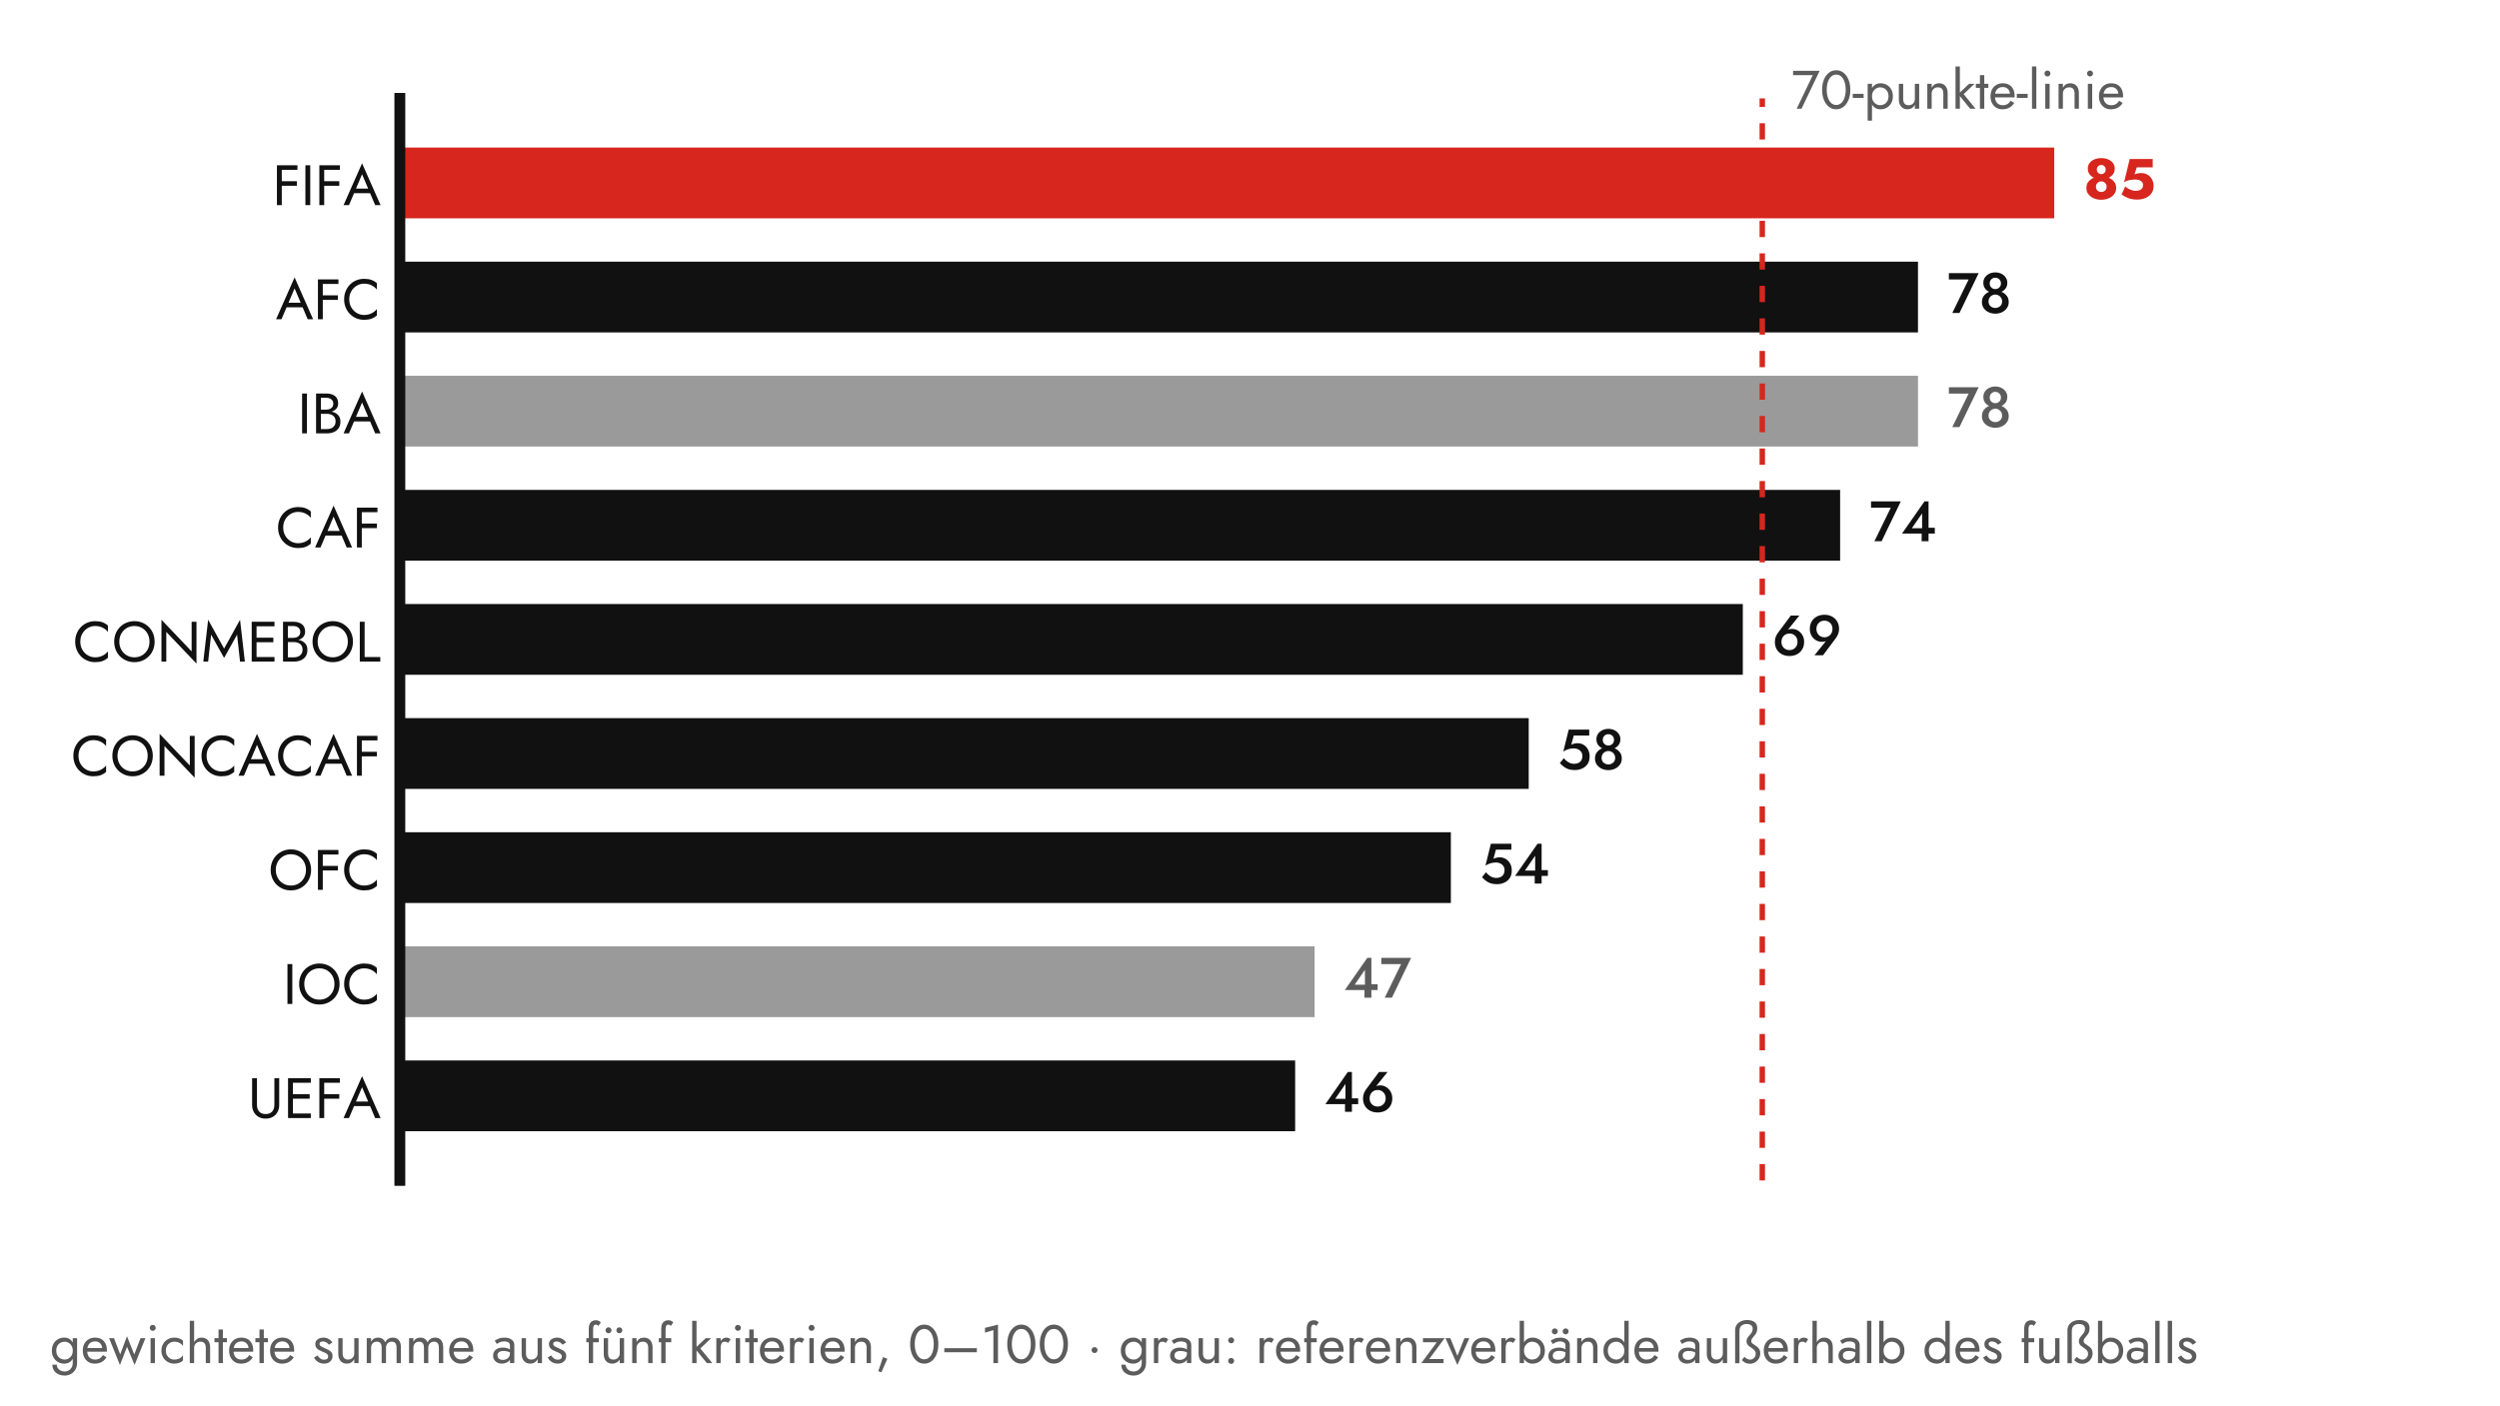
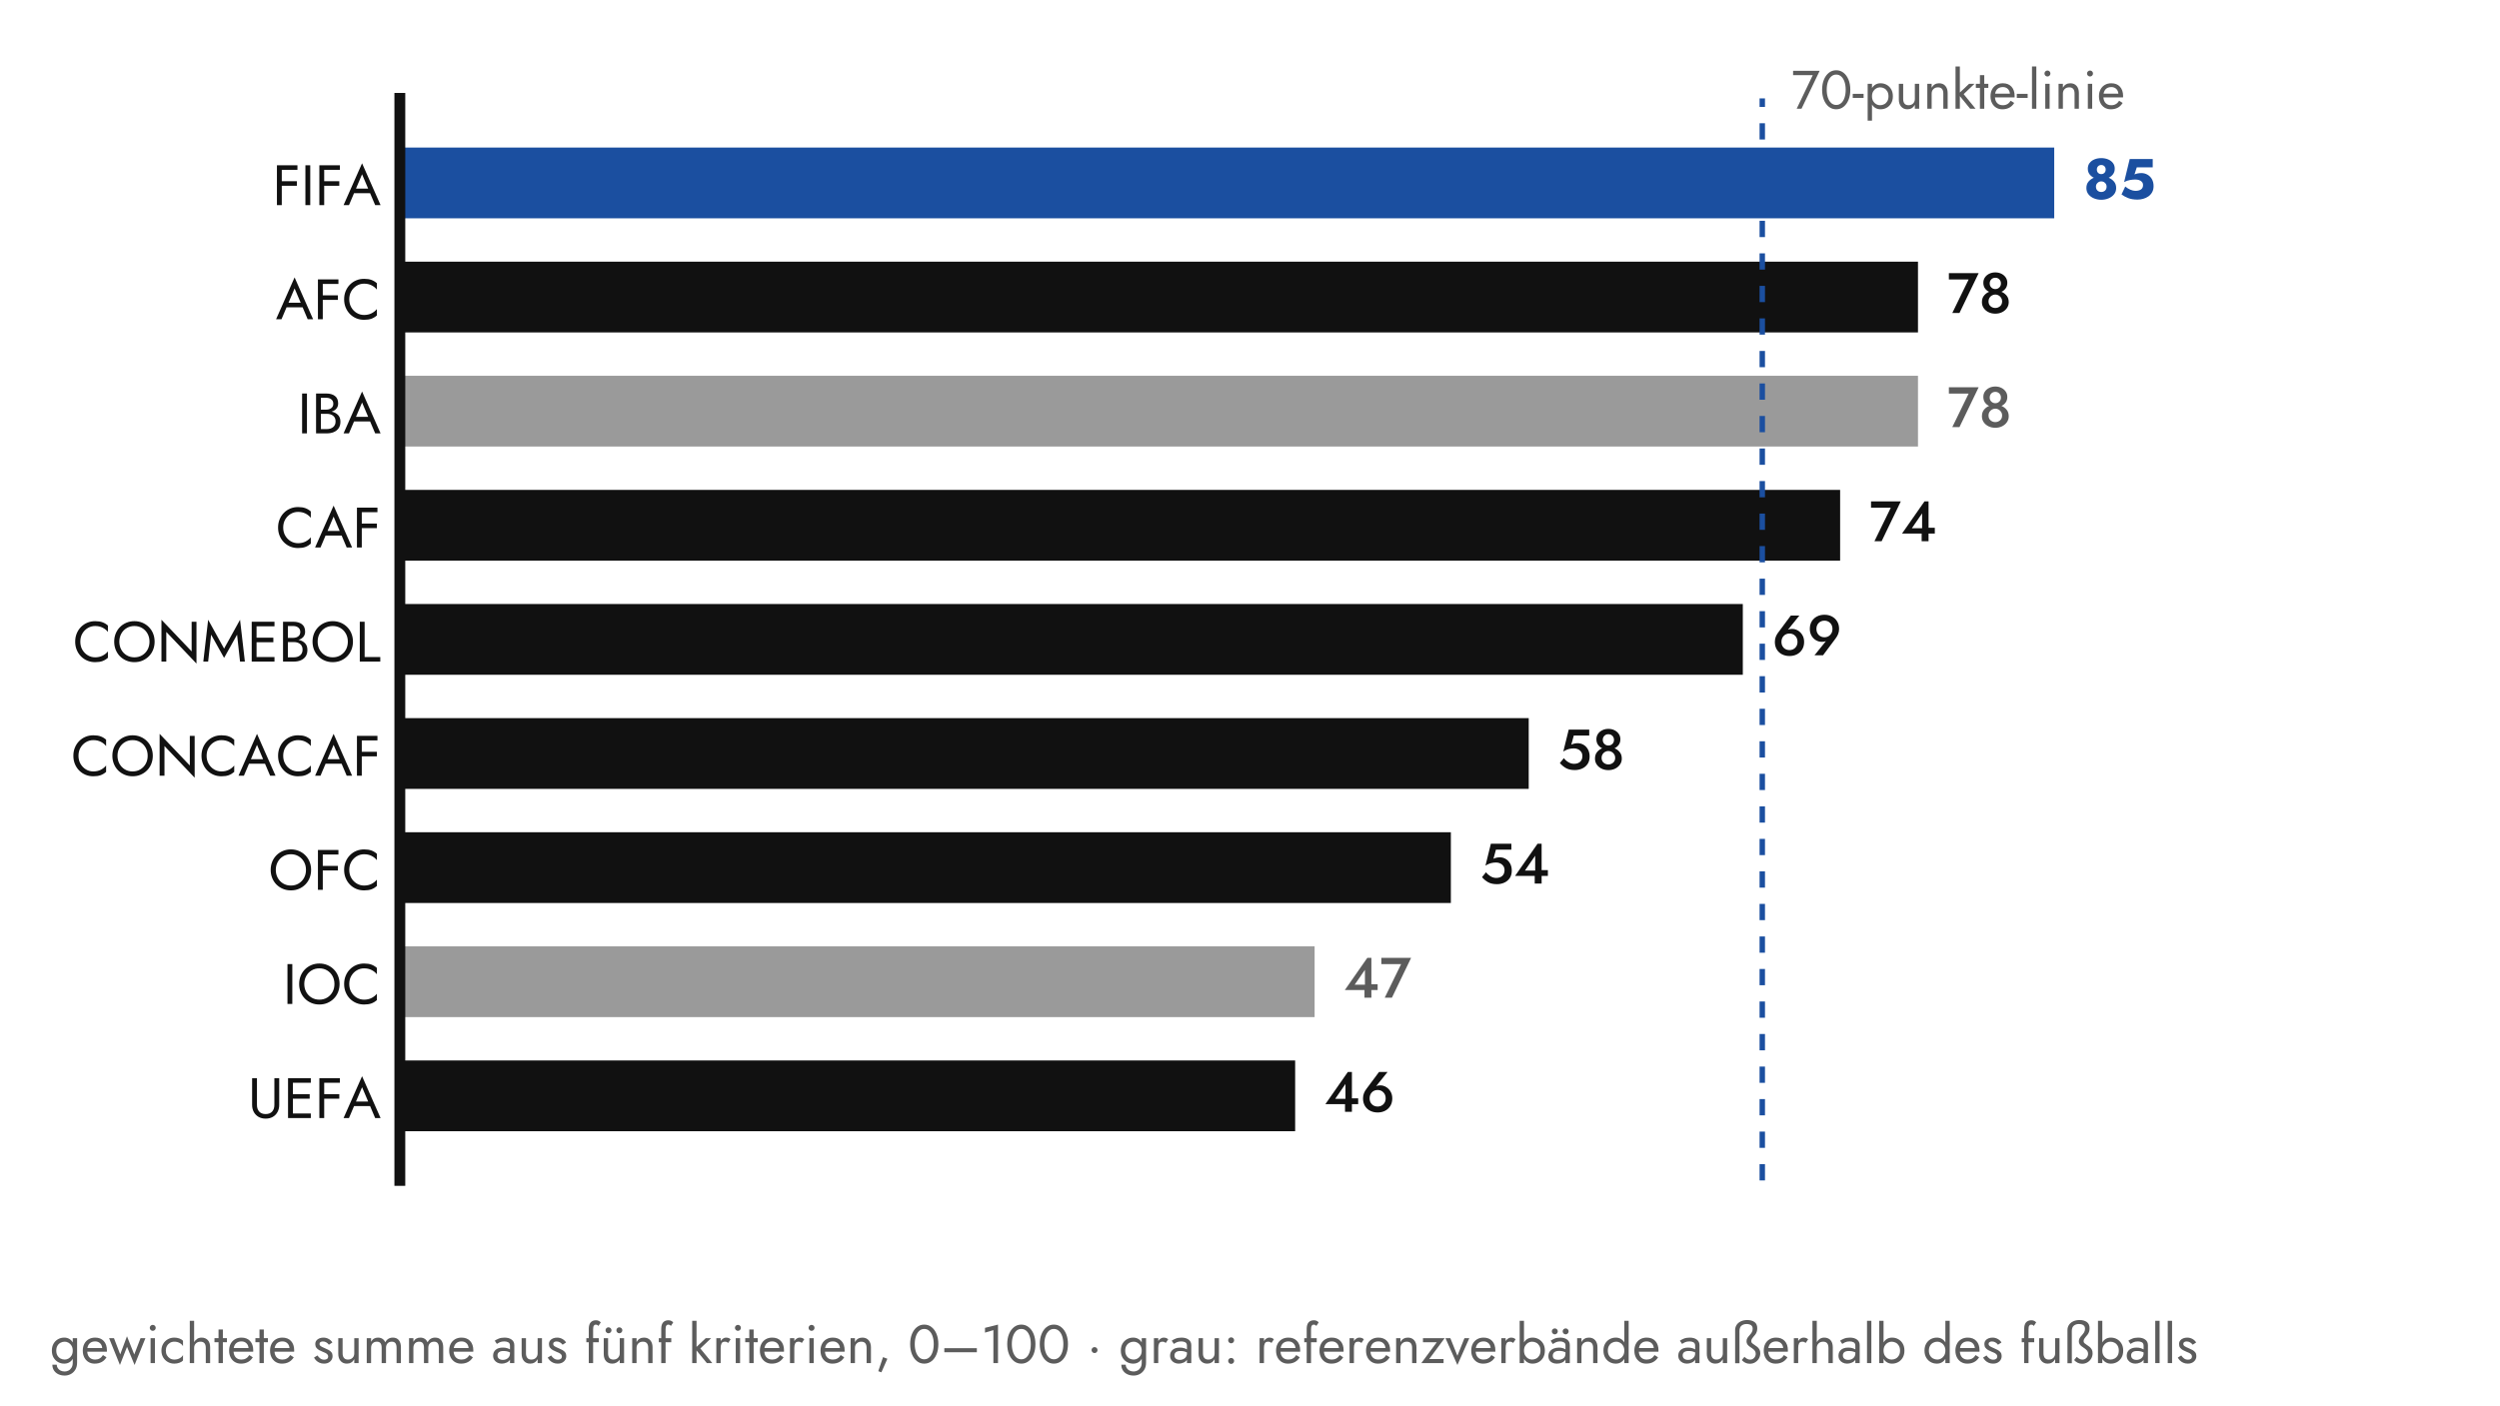
<svg xmlns="http://www.w3.org/2000/svg" xmlns:xlink="http://www.w3.org/1999/xlink" width="460.8pt" height="259.2pt" viewBox="0 0 460.8 259.2" version="1.1">
  <defs>
    <style type="text/css">*{stroke-linejoin: round; stroke-linecap: butt}</style>
  </defs>
  <g id="figure_1">
    <g id="patch_1">
      <path d="M 0 259.2  L 460.8 259.2  L 460.8 0  L 0 0  L 0 259.2  z " style="fill: none" />
    </g>
    <g id="axes_1">
      <g id="patch_2">
        <path d="M 73.728 217.728  L 446.976 217.728  L 446.976 18.144  L 73.728 18.144  L 73.728 217.728  z " style="fill: none" />
      </g>
      <g id="patch_3">
-         <path d="M 73.728 40.266  L 378.786 40.266  L 378.786 27.216  L 73.728 27.216  z " clip-path="url(#pbd687eb6f3)" style="fill: #d7261e" />
+         <path d="M 73.728 40.266  L 378.786 40.266  L 378.786 27.216  L 73.728 27.216  z " clip-path="url(#pbd687eb6f3)" style="fill: #1b4fa0" />
      </g>
      <g id="patch_4">
        <path d="M 73.728 61.315  L 353.664 61.315  L 353.664 48.265  L 73.728 48.265  z " clip-path="url(#pbd687eb6f3)" style="fill: #111111" />
      </g>
      <g id="patch_5">
        <path d="M 73.728 82.364  L 353.664 82.364  L 353.664 69.313  L 73.728 69.313  z " clip-path="url(#pbd687eb6f3)" style="fill: #9a9a9a" />
      </g>
      <g id="patch_6">
        <path d="M 73.728 103.412  L 339.308 103.412  L 339.308 90.362  L 73.728 90.362  z " clip-path="url(#pbd687eb6f3)" style="fill: #111111" />
      </g>
      <g id="patch_7">
        <path d="M 73.728 124.461  L 321.364 124.461  L 321.364 111.411  L 73.728 111.411  z " clip-path="url(#pbd687eb6f3)" style="fill: #111111" />
      </g>
      <g id="patch_8">
        <path d="M 73.728 145.51  L 281.886 145.51  L 281.886 132.46  L 73.728 132.46  z " clip-path="url(#pbd687eb6f3)" style="fill: #111111" />
      </g>
      <g id="patch_9">
        <path d="M 73.728 166.559  L 267.53 166.559  L 267.53 153.508  L 73.728 153.508  z " clip-path="url(#pbd687eb6f3)" style="fill: #111111" />
      </g>
      <g id="patch_10">
        <path d="M 73.728 187.607  L 242.407 187.607  L 242.407 174.557  L 73.728 174.557  z " clip-path="url(#pbd687eb6f3)" style="fill: #9a9a9a" />
      </g>
      <g id="patch_11">
        <path d="M 73.728 208.656  L 238.818 208.656  L 238.818 195.606  L 73.728 195.606  z " clip-path="url(#pbd687eb6f3)" style="fill: #111111" />
      </g>
      <g id="matplotlib.axis_1" />
      <g id="matplotlib.axis_2">
        <g id="ytick_1">
          <g id="text_1">
            <g style="fill: #111111" transform="translate(50.2255 37.8361) scale(0.105 -0.105)">
              <defs>
                <path id="Jost-Book-46" d="M 512 4480  L 2816 4480  L 2816 3968  L 1056 3968  L 1056 2688  L 2752 2688  L 2752 2176  L 1056 2176  L 1056 0  L 512 0  L 512 4480  z " transform="scale(0.015625)" />
                <path id="Jost-Book-49" d="M 512 4480  L 1056 4480  L 1056 0  L 512 0  L 512 4480  z " transform="scale(0.015625)" />
                <path id="Jost-Book-41" d="M 3584 0  L 3014 1344  L 1210 1344  L 640 0  L 32 0  L 2112 4704  L 4192 0  L 3584 0  z M 2112 3469  L 1427 1856  L 2797 1856  L 2112 3469  z " transform="scale(0.015625)" />
              </defs>
              <use xlink:href="#Jost-Book-46" />
              <use xlink:href="#Jost-Book-49" transform="translate(49.99999 0)" />
              <use xlink:href="#Jost-Book-46" transform="translate(74.49997 0)" />
              <use xlink:href="#Jost-Book-41" transform="translate(124.5 0)" />
            </g>
          </g>
        </g>
        <g id="ytick_2">
          <g id="text_2">
            <g style="fill: #111111" transform="translate(50.8555 58.88483) scale(0.105 -0.105)">
              <defs>
                <path id="Jost-Book-43" d="M 832 2240  Q 832 1722 1065 1325  Q 1299 928 1676 704  Q 2054 480 2496 480  Q 2970 480 3334 665  Q 3699 851 3936 1146  L 3936 429  Q 3654 179 3321 57  Q 2989 -64 2496 -64  Q 2029 -64 1622 105  Q 1216 275 909 585  Q 602 896 429 1318  Q 256 1741 256 2240  Q 256 2739 429 3161  Q 602 3584 909 3894  Q 1216 4205 1622 4374  Q 2029 4544 2496 4544  Q 2989 4544 3321 4422  Q 3654 4301 3936 4051  L 3936 3334  Q 3699 3635 3334 3817  Q 2970 4000 2496 4000  Q 2054 4000 1676 3776  Q 1299 3552 1065 3158  Q 832 2765 832 2240  z " transform="scale(0.015625)" />
              </defs>
              <use xlink:href="#Jost-Book-41" />
              <use xlink:href="#Jost-Book-46" transform="translate(65.99998 0)" />
              <use xlink:href="#Jost-Book-43" transform="translate(116 0)" />
            </g>
          </g>
        </g>
        <g id="ytick_3">
          <g id="text_3">
            <g style="fill: #111111" transform="translate(54.86683 79.93355) scale(0.105 -0.105)">
              <defs>
                <path id="Jost-Book-42" d="M 3251 1312  Q 3251 870 3049 579  Q 2848 288 2505 144  Q 2163 0 1728 0  L 512 0  L 512 4480  L 1664 4480  Q 2266 4480 2630 4205  Q 2995 3930 2995 3360  Q 2995 3014 2796 2780  Q 2598 2547 2253 2445  Q 2694 2355 2972 2076  Q 3251 1798 3251 1312  z M 1664 4000  L 1056 4000  L 1056 2669  L 1664 2669  Q 2003 2669 2227 2841  Q 2451 3014 2451 3328  Q 2451 3648 2227 3824  Q 2003 4000 1664 4000  z M 1056 480  L 1728 480  Q 2163 480 2435 707  Q 2707 934 2707 1344  Q 2707 1760 2435 1977  Q 2163 2195 1728 2195  L 1056 2195  L 1056 480  z " transform="scale(0.015625)" />
              </defs>
              <use xlink:href="#Jost-Book-49" />
              <use xlink:href="#Jost-Book-42" transform="translate(24.49998 0)" />
              <use xlink:href="#Jost-Book-41" transform="translate(80.29997 0)" />
            </g>
          </g>
        </g>
        <g id="ytick_4">
          <g id="text_4">
            <g style="fill: #111111" transform="translate(50.8555 100.9823) scale(0.105 -0.105)">
              <use xlink:href="#Jost-Book-43" />
              <use xlink:href="#Jost-Book-41" transform="translate(68.49998 0)" />
              <use xlink:href="#Jost-Book-46" transform="translate(134.5 0)" />
            </g>
          </g>
        </g>
        <g id="ytick_5">
          <g id="text_5">
            <g style="fill: #111111" transform="translate(13.44433 122.031) scale(0.105 -0.105)">
              <defs>
                <path id="Jost-Book-4f" d="M 256 2240  Q 256 2733 425 3152  Q 595 3571 902 3881  Q 1210 4192 1626 4368  Q 2042 4544 2528 4544  Q 3021 4544 3433 4368  Q 3846 4192 4153 3881  Q 4461 3571 4630 3152  Q 4800 2733 4800 2240  Q 4800 1754 4630 1331  Q 4461 909 4153 598  Q 3846 288 3433 112  Q 3021 -64 2528 -64  Q 2042 -64 1626 112  Q 1210 288 902 598  Q 595 909 425 1331  Q 256 1754 256 2240  z M 832 2240  Q 832 1734 1053 1337  Q 1274 941 1658 710  Q 2042 480 2528 480  Q 3021 480 3401 710  Q 3782 941 4003 1337  Q 4224 1734 4224 2240  Q 4224 2746 4003 3142  Q 3782 3539 3401 3769  Q 3021 4000 2528 4000  Q 2042 4000 1658 3769  Q 1274 3539 1053 3142  Q 832 2746 832 2240  z " transform="scale(0.015625)" />
                <path id="Jost-Book-4e" d="M 3904 4480  L 4448 4480  L 4448 -224  L 1056 3334  L 1056 0  L 512 0  L 512 4704  L 3904 1146  L 3904 4480  z " transform="scale(0.015625)" />
                <path id="Jost-Book-4d" d="M 1133 3027  L 800 0  L 256 0  L 800 4704  L 2592 1459  L 4384 4704  L 4928 0  L 4384 0  L 4051 3027  L 2592 416  L 1133 3027  z " transform="scale(0.015625)" />
                <path id="Jost-Book-45" d="M 512 4480  L 3072 4480  L 3072 3968  L 1056 3968  L 1056 2688  L 2944 2688  L 2944 2176  L 1056 2176  L 1056 512  L 3072 512  L 3072 0  L 512 0  L 512 4480  z " transform="scale(0.015625)" />
                <path id="Jost-Book-4c" d="M 512 4480  L 1056 4480  L 1056 512  L 2816 512  L 2816 0  L 512 0  L 512 4480  z " transform="scale(0.015625)" />
              </defs>
              <use xlink:href="#Jost-Book-43" />
              <use xlink:href="#Jost-Book-4f" transform="translate(68.49998 0)" />
              <use xlink:href="#Jost-Book-4e" transform="translate(147.5 0)" />
              <use xlink:href="#Jost-Book-4d" transform="translate(225 0)" />
              <use xlink:href="#Jost-Book-45" transform="translate(305.9999 0)" />
              <use xlink:href="#Jost-Book-42" transform="translate(360.9999 0)" />
              <use xlink:href="#Jost-Book-4f" transform="translate(416.7999 0)" />
              <use xlink:href="#Jost-Book-4c" transform="translate(495.7999 0)" />
            </g>
          </g>
        </g>
        <g id="ytick_6">
          <g id="text_6">
            <g style="fill: #111111" transform="translate(13.108 143.0797) scale(0.105 -0.105)">
              <use xlink:href="#Jost-Book-43" />
              <use xlink:href="#Jost-Book-4f" transform="translate(68.49998 0)" />
              <use xlink:href="#Jost-Book-4e" transform="translate(147.5 0)" />
              <use xlink:href="#Jost-Book-43" transform="translate(225 0)" />
              <use xlink:href="#Jost-Book-41" transform="translate(293.4999 0)" />
              <use xlink:href="#Jost-Book-43" transform="translate(359.4999 0)" />
              <use xlink:href="#Jost-Book-41" transform="translate(427.9999 0)" />
              <use xlink:href="#Jost-Book-46" transform="translate(493.9999 0)" />
            </g>
          </g>
        </g>
        <g id="ytick_7">
          <g id="text_7">
            <g style="fill: #111111" transform="translate(49.4905 164.1284) scale(0.105 -0.105)">
              <use xlink:href="#Jost-Book-4f" />
              <use xlink:href="#Jost-Book-46" transform="translate(78.99998 0)" />
              <use xlink:href="#Jost-Book-43" transform="translate(129 0)" />
            </g>
          </g>
        </g>
        <g id="ytick_8">
          <g id="text_8">
            <g style="fill: #111111" transform="translate(52.168 185.1772) scale(0.105 -0.105)">
              <use xlink:href="#Jost-Book-49" />
              <use xlink:href="#Jost-Book-4f" transform="translate(24.49998 0)" />
              <use xlink:href="#Jost-Book-43" transform="translate(103.5 0)" />
            </g>
          </g>
        </g>
        <g id="ytick_9">
          <g id="text_9">
            <g style="fill: #111111" transform="translate(45.70066 206.2259) scale(0.105 -0.105)">
              <defs>
                <path id="Jost-Book-55" d="M 480 4480  L 1024 4480  L 1024 1472  Q 1024 1011 1273 729  Q 1523 448 2003 448  Q 2483 448 2732 729  Q 2982 1011 2982 1472  L 2982 4480  L 3526 4480  L 3526 1472  Q 3526 1030 3337 681  Q 3149 333 2809 134  Q 2470 -64 2003 -64  Q 1542 -64 1200 134  Q 858 333 669 681  Q 480 1030 480 1472  L 480 4480  z " transform="scale(0.015625)" />
              </defs>
              <use xlink:href="#Jost-Book-55" />
              <use xlink:href="#Jost-Book-45" transform="translate(62.59999 0)" />
              <use xlink:href="#Jost-Book-46" transform="translate(117.6 0)" />
              <use xlink:href="#Jost-Book-41" transform="translate(167.6 0)" />
            </g>
          </g>
        </g>
      </g>
      <g id="line2d_1">
-         <path d="M 324.953 217.728  L 324.953 18.144  " clip-path="url(#pbd687eb6f3)" style="fill: none; stroke-dasharray: 3,3; stroke-dashoffset: 0; stroke: #d7261e" />
+         <path d="M 324.953 217.728  L 324.953 18.144  " clip-path="url(#pbd687eb6f3)" style="fill: none; stroke-dasharray: 3,3; stroke-dashoffset: 0; stroke: #1b4fa0" />
      </g>
      <g id="patch_12">
        <path d="M 73.728 217.728  L 73.728 18.144  " style="fill: none; stroke: #111111; stroke-width: 2; stroke-linejoin: miter; stroke-linecap: square" />
      </g>
      <g id="text_10">
-         <g style="fill: #d7261e" transform="translate(384.1698 36.6811) scale(0.105 -0.105)">
+         <g style="fill: #1b4fa0" transform="translate(384.1698 36.6811) scale(0.105 -0.105)">
          <defs>
            <path id="Jost-Bold-38" d="M 333 1216  Q 333 1664 579 1949  Q 826 2234 1171 2374  Q 877 2515 685 2771  Q 493 3027 493 3398  Q 493 3776 701 4041  Q 909 4307 1251 4444  Q 1594 4582 2003 4582  Q 2419 4582 2761 4444  Q 3104 4307 3312 4041  Q 3520 3776 3520 3398  Q 3520 3027 3328 2771  Q 3136 2515 2842 2374  Q 3187 2234 3433 1949  Q 3680 1664 3680 1216  Q 3680 806 3443 512  Q 3206 218 2825 58  Q 2445 -102 2003 -102  Q 1568 -102 1184 58  Q 800 218 566 512  Q 333 806 333 1216  z M 1510 3296  Q 1510 3066 1651 2925  Q 1792 2784 2003 2784  Q 2221 2784 2361 2925  Q 2502 3066 2502 3296  Q 2502 3520 2364 3664  Q 2227 3808 2003 3808  Q 1786 3808 1648 3664  Q 1510 3520 1510 3296  z M 1408 1382  Q 1408 1088 1584 931  Q 1760 774 2003 774  Q 2253 774 2429 931  Q 2605 1088 2605 1382  Q 2605 1626 2429 1795  Q 2253 1965 2003 1965  Q 1760 1965 1584 1795  Q 1408 1626 1408 1382  z " transform="scale(0.015625)" />
            <path id="Jost-Bold-35" d="M 3872 1434  Q 3872 1037 3712 749  Q 3552 461 3289 278  Q 3027 96 2707 6  Q 2387 -83 2067 -83  Q 1446 -83 1014 89  Q 582 262 269 499  L 691 1389  Q 960 1158 1267 1030  Q 1574 902 1824 902  Q 2234 902 2461 1062  Q 2688 1222 2688 1549  Q 2688 1766 2563 1907  Q 2438 2048 2240 2112  Q 2042 2176 1824 2176  Q 1562 2176 1232 2121  Q 902 2067 563 1894  L 1190 4480  L 3776 4480  L 3776 3546  L 1984 3546  L 1728 2746  Q 1907 2829 2102 2864  Q 2298 2899 2509 2899  Q 2861 2899 3174 2726  Q 3488 2554 3680 2224  Q 3872 1894 3872 1434  z " transform="scale(0.015625)" />
          </defs>
          <use xlink:href="#Jost-Bold-38" />
          <use xlink:href="#Jost-Bold-35" transform="translate(62.7 0)" />
        </g>
      </g>
      <g id="text_11">
        <g style="fill: #111111" transform="translate(359.0474 57.72983) scale(0.105 -0.105)">
          <defs>
            <path id="Jost-Medium-37" d="M 192 3770  L 192 4480  L 3539 4480  L 1382 0  L 576 0  L 2413 3770  L 192 3770  z " transform="scale(0.015625)" />
            <path id="Jost-Medium-38" d="M 346 1216  Q 346 1664 579 1952  Q 813 2240 1158 2381  Q 864 2515 685 2771  Q 506 3027 506 3398  Q 506 3738 685 4000  Q 864 4262 1171 4412  Q 1478 4563 1850 4563  Q 2227 4563 2531 4412  Q 2835 4262 3017 4000  Q 3200 3738 3200 3398  Q 3200 3027 3017 2771  Q 2835 2515 2541 2381  Q 2886 2240 3123 1952  Q 3360 1664 3360 1216  Q 3360 845 3155 550  Q 2950 256 2608 89  Q 2266 -77 1850 -77  Q 1434 -77 1091 89  Q 749 256 547 550  Q 346 845 346 1216  z M 1222 3322  Q 1222 3040 1408 2864  Q 1594 2688 1850 2688  Q 2112 2688 2297 2864  Q 2483 3040 2483 3322  Q 2483 3597 2304 3779  Q 2125 3962 1850 3962  Q 1574 3962 1398 3779  Q 1222 3597 1222 3322  z M 1088 1318  Q 1088 954 1318 758  Q 1549 563 1850 563  Q 2150 563 2384 758  Q 2618 954 2618 1318  Q 2618 1530 2509 1702  Q 2400 1875 2227 1974  Q 2054 2074 1850 2074  Q 1651 2074 1475 1974  Q 1299 1875 1193 1702  Q 1088 1530 1088 1318  z " transform="scale(0.015625)" />
          </defs>
          <use xlink:href="#Jost-Medium-37" />
          <use xlink:href="#Jost-Medium-38" transform="translate(55.59999 0)" />
        </g>
      </g>
      <g id="text_12">
        <g style="fill: #5c5c5c" transform="translate(359.0474 78.77855) scale(0.105 -0.105)">
          <use xlink:href="#Jost-Medium-37" />
          <use xlink:href="#Jost-Medium-38" transform="translate(55.59999 0)" />
        </g>
      </g>
      <g id="text_13">
        <g style="fill: #111111" transform="translate(344.6917 99.82728) scale(0.105 -0.105)">
          <defs>
            <path id="Jost-Medium-34" d="M 115 858  L 2643 4480  L 3098 4480  L 3098 1510  L 3802 1510  L 3802 858  L 3098 858  L 3098 0  L 2323 0  L 2323 858  L 115 858  z M 1222 1459  L 2374 1459  L 2374 3130  L 1222 1459  z " transform="scale(0.015625)" />
          </defs>
          <use xlink:href="#Jost-Medium-37" />
          <use xlink:href="#Jost-Medium-34" transform="translate(55.59999 0)" />
        </g>
      </g>
      <g id="text_14">
        <g style="fill: #111111" transform="translate(326.7471 120.876) scale(0.105 -0.105)">
          <defs>
            <path id="Jost-Medium-36" d="M 2118 4474  L 3078 4474  L 1798 2886  Q 1894 2931 2009 2950  Q 2125 2970 2259 2970  Q 2611 2970 2918 2784  Q 3226 2598 3418 2268  Q 3610 1939 3610 1510  Q 3610 1018 3389 659  Q 3168 301 2797 112  Q 2426 -77 1965 -77  Q 1504 -77 1129 112  Q 755 301 537 659  Q 320 1018 320 1510  Q 320 1824 425 2089  Q 531 2355 698 2566  L 2118 4474  z M 1062 1510  Q 1062 1101 1318 845  Q 1574 589 1965 589  Q 2349 589 2608 845  Q 2867 1101 2867 1510  Q 2867 1926 2608 2188  Q 2349 2451 1965 2451  Q 1574 2451 1318 2188  Q 1062 1926 1062 1510  z " transform="scale(0.015625)" />
            <path id="Jost-Medium-39" d="M 1805 6  L 845 6  L 2131 1594  Q 2029 1549 1917 1533  Q 1805 1517 1670 1517  Q 1318 1517 1008 1699  Q 698 1882 509 2211  Q 320 2541 320 2970  Q 320 3462 537 3820  Q 755 4179 1129 4371  Q 1504 4563 1965 4563  Q 2426 4563 2797 4371  Q 3168 4179 3389 3820  Q 3610 3462 3610 2970  Q 3610 2656 3501 2390  Q 3392 2125 3232 1914  L 1805 6  z M 2867 2970  Q 2867 3379 2608 3638  Q 2349 3898 1965 3898  Q 1574 3898 1318 3638  Q 1062 3379 1062 2970  Q 1062 2554 1318 2291  Q 1574 2029 1965 2029  Q 2349 2029 2608 2291  Q 2867 2554 2867 2970  z " transform="scale(0.015625)" />
          </defs>
          <use xlink:href="#Jost-Medium-36" />
          <use xlink:href="#Jost-Medium-39" transform="translate(61.39999 0)" />
        </g>
      </g>
      <g id="text_15">
        <g style="fill: #111111" transform="translate(287.2689 141.9247) scale(0.105 -0.105)">
          <defs>
            <path id="Jost-Medium-35" d="M 3565 1459  Q 3565 941 3328 601  Q 3091 262 2710 96  Q 2330 -70 1901 -70  Q 1280 -70 880 166  Q 480 403 224 723  L 672 1274  Q 864 1005 1171 819  Q 1478 634 1805 634  Q 2253 634 2502 864  Q 2752 1094 2752 1504  Q 2752 1773 2621 1968  Q 2490 2163 2275 2265  Q 2061 2368 1805 2368  Q 1504 2368 1229 2297  Q 954 2227 608 2016  L 1216 4480  L 3520 4480  L 3520 3814  L 1786 3814  L 1504 2784  Q 1670 2867 1849 2908  Q 2029 2950 2214 2950  Q 2586 2950 2893 2764  Q 3200 2579 3382 2243  Q 3565 1907 3565 1459  z " transform="scale(0.015625)" />
          </defs>
          <use xlink:href="#Jost-Medium-35" />
          <use xlink:href="#Jost-Medium-38" transform="translate(59.7 0)" />
        </g>
      </g>
      <g id="text_16">
        <g style="fill: #111111" transform="translate(272.9132 162.9734) scale(0.105 -0.105)">
          <use xlink:href="#Jost-Medium-35" />
          <use xlink:href="#Jost-Medium-34" transform="translate(59.7 0)" />
        </g>
      </g>
      <g id="text_17">
        <g style="fill: #5c5c5c" transform="translate(247.7908 184.0222) scale(0.105 -0.105)">
          <use xlink:href="#Jost-Medium-34" />
          <use xlink:href="#Jost-Medium-37" transform="translate(62.89999 0)" />
        </g>
      </g>
      <g id="text_18">
        <g style="fill: #111111" transform="translate(244.2018 205.0709) scale(0.105 -0.105)">
          <use xlink:href="#Jost-Medium-34" />
          <use xlink:href="#Jost-Medium-36" transform="translate(62.89999 0)" />
        </g>
      </g>
      <g id="text_19">
        <g style="fill: #5c5c5c" transform="translate(330.336 20.05943) scale(0.1 -0.1)">
          <defs>
            <path id="Jost-Book-37" d="M 192 3968  L 192 4480  L 3328 4480  L 1184 0  L 614 0  L 2515 3968  L 192 3968  z " transform="scale(0.015625)" />
            <path id="Jost-Book-30" d="M 256 2240  Q 256 2912 467 3430  Q 678 3949 1052 4246  Q 1427 4544 1920 4544  Q 2413 4544 2787 4246  Q 3162 3949 3373 3430  Q 3584 2912 3584 2240  Q 3584 1568 3373 1049  Q 3162 531 2787 233  Q 2413 -64 1920 -64  Q 1427 -64 1052 233  Q 678 531 467 1049  Q 256 1568 256 2240  z M 800 2240  Q 800 1722 937 1315  Q 1075 909 1324 678  Q 1574 448 1920 448  Q 2266 448 2518 678  Q 2771 909 2905 1315  Q 3040 1722 3040 2240  Q 3040 2765 2905 3168  Q 2771 3571 2518 3801  Q 2266 4032 1920 4032  Q 1574 4032 1324 3801  Q 1075 3571 937 3168  Q 800 2765 800 2240  z " transform="scale(0.015625)" />
            <path id="Jost-Book-2d" d="M 32 1280  L 32 1760  L 1312 1760  L 1312 1280  L 32 1280  z " transform="scale(0.015625)" />
            <path id="Jost-Book-70" d="M 960 -1408  L 448 -1408  L 448 2944  L 960 2944  L 960 2438  Q 1120 2714 1379 2861  Q 1638 3008 1965 3008  Q 2368 3008 2697 2822  Q 3027 2637 3225 2294  Q 3424 1952 3424 1472  Q 3424 998 3225 652  Q 3027 307 2697 121  Q 2368 -64 1965 -64  Q 1638 -64 1379 83  Q 1120 230 960 506  L 960 -1408  z M 2906 1472  Q 2906 1811 2768 2048  Q 2630 2285 2403 2406  Q 2176 2528 1901 2528  Q 1677 2528 1459 2406  Q 1242 2285 1101 2048  Q 960 1811 960 1472  Q 960 1133 1101 896  Q 1242 659 1459 537  Q 1677 416 1901 416  Q 2176 416 2403 537  Q 2630 659 2768 896  Q 2906 1133 2906 1472  z " transform="scale(0.015625)" />
            <path id="Jost-Book-75" d="M 992 1152  Q 992 800 1152 608  Q 1312 416 1619 416  Q 1958 416 2163 621  Q 2368 826 2368 1152  L 2368 2944  L 2880 2944  L 2880 0  L 2368 0  L 2368 461  Q 2074 -64 1491 -64  Q 1030 -64 755 249  Q 480 563 480 1088  L 480 2944  L 992 2944  L 992 1152  z " transform="scale(0.015625)" />
            <path id="Jost-Book-6e" d="M 2368 1792  Q 2368 2528 1741 2528  Q 1408 2528 1200 2323  Q 992 2118 992 1792  L 992 0  L 480 0  L 480 2944  L 992 2944  L 992 2483  Q 1280 3008 1869 3008  Q 2336 3008 2608 2697  Q 2880 2387 2880 1856  L 2880 0  L 2368 0  L 2368 1792  z " transform="scale(0.015625)" />
            <path id="Jost-Book-6b" d="M 2048 2944  L 2688 2944  L 1408 1728  L 2816 0  L 2176 0  L 960 1491  L 960 0  L 448 0  L 448 4992  L 960 4992  L 960 1914  L 2048 2944  z " transform="scale(0.015625)" />
            <path id="Jost-Book-74" d="M 32 2944  L 512 2944  L 512 3968  L 1024 3968  L 1024 2944  L 1504 2944  L 1504 2464  L 1024 2464  L 1024 0  L 512 0  L 512 2464  L 32 2464  L 32 2944  z " transform="scale(0.015625)" />
            <path id="Jost-Book-65" d="M 1619 -64  Q 1210 -64 893 131  Q 576 326 400 672  Q 224 1018 224 1472  Q 224 1933 406 2278  Q 589 2624 918 2816  Q 1248 3008 1683 3008  Q 2330 3008 2701 2605  Q 3072 2202 3072 1498  Q 3072 1453 3069 1405  Q 3066 1357 3066 1344  L 749 1344  Q 781 902 1024 659  Q 1267 416 1683 416  Q 2285 416 2605 947  L 3021 685  Q 2560 -64 1619 -64  z M 1683 2560  Q 1306 2560 1069 2358  Q 832 2157 768 1779  L 2515 1779  Q 2490 2131 2262 2345  Q 2035 2560 1683 2560  z " transform="scale(0.015625)" />
            <path id="Jost-Book-6c" d="M 480 4992  L 992 4992  L 992 0  L 480 0  L 480 4992  z " transform="scale(0.015625)" />
            <path id="Jost-Book-69" d="M 480 4160  Q 480 4307 585 4409  Q 691 4512 832 4512  Q 979 4512 1081 4409  Q 1184 4307 1184 4160  Q 1184 4019 1081 3913  Q 979 3808 832 3808  Q 691 3808 585 3913  Q 480 4019 480 4160  z M 576 2944  L 1088 2944  L 1088 0  L 576 0  L 576 2944  z " transform="scale(0.015625)" />
          </defs>
          <use xlink:href="#Jost-Book-37" />
          <use xlink:href="#Jost-Book-30" transform="translate(52.49999 0)" />
          <use xlink:href="#Jost-Book-2d" transform="translate(112.5 0)" />
          <use xlink:href="#Jost-Book-70" transform="translate(133.5 0)" />
          <use xlink:href="#Jost-Book-75" transform="translate(190.4999 0)" />
          <use xlink:href="#Jost-Book-6e" transform="translate(242.9999 0)" />
          <use xlink:href="#Jost-Book-6b" transform="translate(295.4999 0)" />
          <use xlink:href="#Jost-Book-74" transform="translate(339.4999 0)" />
          <use xlink:href="#Jost-Book-65" transform="translate(363.4999 0)" />
          <use xlink:href="#Jost-Book-2d" transform="translate(414.9999 0)" />
          <use xlink:href="#Jost-Book-6c" transform="translate(435.9998 0)" />
          <use xlink:href="#Jost-Book-69" transform="translate(458.9998 0)" />
          <use xlink:href="#Jost-Book-6e" transform="translate(484.9998 0)" />
          <use xlink:href="#Jost-Book-69" transform="translate(537.4998 0)" />
          <use xlink:href="#Jost-Book-65" transform="translate(563.4998 0)" />
        </g>
      </g>
    </g>
    <g id="text_20">
      <g style="fill: #5c5c5c" transform="translate(9.216 251.424) scale(0.1 -0.1)">
        <defs>
          <path id="Jost-Book-67" d="M 282 -192  L 800 -192  Q 800 -403 915 -585  Q 1030 -768 1241 -880  Q 1453 -992 1741 -992  Q 1965 -992 2182 -883  Q 2400 -774 2544 -540  Q 2688 -307 2688 64  L 2688 506  Q 2528 230 2269 83  Q 2010 -64 1683 -64  Q 1286 -64 953 121  Q 621 307 422 652  Q 224 998 224 1472  Q 224 1952 422 2294  Q 621 2637 953 2822  Q 1286 3008 1683 3008  Q 2010 3008 2269 2861  Q 2528 2714 2688 2438  L 2688 2944  L 3200 2944  L 3200 64  Q 3200 -442 2989 -784  Q 2778 -1126 2445 -1299  Q 2112 -1472 1741 -1472  Q 1312 -1472 982 -1312  Q 653 -1152 467 -861  Q 282 -570 282 -192  z M 742 1472  Q 742 1133 880 896  Q 1018 659 1248 537  Q 1478 416 1747 416  Q 1971 416 2188 537  Q 2406 659 2547 896  Q 2688 1133 2688 1472  Q 2688 1811 2547 2048  Q 2406 2285 2188 2406  Q 1971 2528 1747 2528  Q 1478 2528 1248 2406  Q 1018 2285 880 2048  Q 742 1811 742 1472  z " transform="scale(0.015625)" />
          <path id="Jost-Book-77" d="M 32 2944  L 608 2944  L 1344 1030  L 2144 3168  L 3002 1018  L 3744 2944  L 4320 2944  L 3040 -224  L 2150 1920  L 1312 -224  L 32 2944  z " transform="scale(0.015625)" />
          <path id="Jost-Book-63" d="M 710 1472  Q 710 1165 841 928  Q 973 691 1200 553  Q 1427 416 1715 416  Q 2074 416 2355 576  Q 2637 736 2739 954  L 2739 314  Q 2586 134 2301 35  Q 2016 -64 1715 -64  Q 1286 -64 940 134  Q 595 333 393 681  Q 192 1030 192 1472  Q 192 1920 393 2265  Q 595 2611 940 2809  Q 1286 3008 1715 3008  Q 2016 3008 2301 2909  Q 2586 2810 2739 2630  L 2739 1990  Q 2637 2208 2355 2368  Q 2074 2528 1715 2528  Q 1427 2528 1200 2393  Q 973 2259 841 2019  Q 710 1779 710 1472  z " transform="scale(0.015625)" />
          <path id="Jost-Book-68" d="M 2368 1792  Q 2368 2528 1741 2528  Q 1408 2528 1200 2320  Q 992 2112 992 1792  L 992 0  L 480 0  L 480 4992  L 992 4992  L 992 2477  Q 1126 2720 1353 2864  Q 1581 3008 1869 3008  Q 2323 3008 2601 2717  Q 2880 2426 2880 1856  L 2880 0  L 2368 0  L 2368 1792  z " transform="scale(0.015625)" />
          <path id="Jost-Book-20" transform="scale(0.015625)" />
          <path id="Jost-Book-73" d="M 602 902  Q 736 698 931 550  Q 1126 403 1402 403  Q 1619 403 1744 502  Q 1869 602 1869 774  Q 1869 928 1769 1033  Q 1670 1139 1516 1212  Q 1363 1286 1190 1350  Q 998 1427 803 1532  Q 608 1638 477 1808  Q 346 1978 346 2234  Q 346 2496 483 2669  Q 621 2842 841 2925  Q 1062 3008 1299 3008  Q 1651 3008 1939 2841  Q 2227 2675 2362 2432  L 1952 2170  Q 1830 2336 1648 2445  Q 1466 2554 1235 2554  Q 1075 2554 960 2483  Q 845 2413 845 2266  Q 845 2086 1033 1974  Q 1222 1862 1459 1766  Q 1715 1664 1926 1545  Q 2138 1427 2262 1260  Q 2387 1094 2387 832  Q 2387 448 2108 192  Q 1830 -64 1376 -64  Q 1082 -64 845 41  Q 608 147 445 313  Q 282 480 198 653  L 602 902  z " transform="scale(0.015625)" />
          <path id="Jost-Book-6d" d="M 4512 1856  L 4512 0  L 4000 0  L 4000 1792  Q 4000 2170 3862 2349  Q 3725 2528 3437 2528  Q 3123 2528 2937 2333  Q 2752 2138 2752 1792  L 2752 0  L 2240 0  L 2240 1792  Q 2240 2170 2102 2349  Q 1965 2528 1677 2528  Q 1363 2528 1177 2333  Q 992 2138 992 1792  L 992 0  L 480 0  L 480 2944  L 992 2944  L 992 2515  Q 1254 3008 1805 3008  Q 2112 3008 2333 2864  Q 2554 2720 2656 2458  Q 2963 3008 3565 3008  Q 4019 3008 4265 2707  Q 4512 2406 4512 1856  z " transform="scale(0.015625)" />
          <path id="Jost-Book-61" d="M 634 2266  L 384 2643  Q 550 2765 841 2886  Q 1133 3008 1542 3008  Q 2054 3008 2374 2774  Q 2694 2541 2694 2112  L 2694 0  L 2182 0  L 2182 397  Q 2042 166 1760 51  Q 1478 -64 1210 -64  Q 941 -64 707 48  Q 474 160 333 371  Q 192 582 192 883  Q 192 1312 496 1571  Q 800 1830 1344 1830  Q 1638 1830 1846 1763  Q 2054 1696 2182 1613  L 2182 2042  Q 2182 2342 1987 2451  Q 1792 2560 1517 2560  Q 1184 2560 960 2451  Q 736 2342 634 2266  z M 710 909  Q 710 653 886 515  Q 1062 378 1344 378  Q 1696 378 1939 589  Q 2182 800 2182 1152  L 2182 1261  Q 2003 1350 1817 1388  Q 1632 1427 1427 1427  Q 1056 1427 883 1289  Q 710 1152 710 909  z " transform="scale(0.015625)" />
          <path id="Jost-Book-66" d="M 256 2944  L 544 2944  L 544 4032  Q 544 4557 768 4806  Q 992 5056 1395 5056  Q 1600 5056 1744 4976  Q 1888 4896 1958 4800  L 1677 4378  Q 1613 4486 1526 4515  Q 1440 4544 1363 4544  Q 1222 4544 1139 4416  Q 1056 4288 1056 3968  L 1056 2944  L 1728 2944  L 1728 2464  L 1056 2464  L 1056 0  L 544 0  L 544 2464  L 256 2464  L 256 2944  z " transform="scale(0.015625)" />
          <path id="Jost-Book-fc" d="M 1971 3872  Q 1971 4019 2073 4121  Q 2176 4224 2317 4224  Q 2464 4224 2569 4121  Q 2675 4019 2675 3872  Q 2675 3731 2569 3625  Q 2464 3520 2317 3520  Q 2176 3520 2073 3625  Q 1971 3731 1971 3872  z M 691 3872  Q 691 4019 793 4121  Q 896 4224 1037 4224  Q 1184 4224 1289 4121  Q 1395 4019 1395 3872  Q 1395 3731 1289 3625  Q 1184 3520 1037 3520  Q 896 3520 793 3625  Q 691 3731 691 3872  z M 992 1152  Q 992 416 1619 416  Q 1958 416 2163 627  Q 2368 838 2368 1152  L 2368 2944  L 2880 2944  L 2880 0  L 2368 0  L 2368 397  Q 2214 186 1987 61  Q 1760 -64 1491 -64  Q 1037 -64 758 227  Q 480 518 480 1088  L 480 2944  L 992 2944  L 992 1152  z " transform="scale(0.015625)" />
          <path id="Jost-Book-72" d="M 1882 2381  Q 1779 2458 1696 2493  Q 1613 2528 1485 2528  Q 1197 2528 1094 2320  Q 992 2112 992 1792  L 992 0  L 480 0  L 480 2944  L 992 2944  L 992 2605  Q 1114 2790 1280 2899  Q 1446 3008 1613 3008  Q 1773 3008 1910 2966  Q 2048 2925 2163 2803  L 1882 2381  z " transform="scale(0.015625)" />
          <path id="Jost-Book-2c" d="M 947 704  L 1459 512  L 755 -1088  L 384 -954  L 947 704  z " transform="scale(0.015625)" />
          <path id="Jost-Book-2013" d="M 448 1280  L 448 1760  L 4288 1760  L 4288 1280  L 448 1280  z " transform="scale(0.015625)" />
          <path id="Jost-Book-31" d="M 512 3597  L 512 4160  L 2048 4544  L 2048 0  L 1504 0  L 1504 3891  L 512 3597  z " transform="scale(0.015625)" />
          <path id="Jost-Book-b7" d="M 608 1536  Q 608 1683 713 1785  Q 819 1888 960 1888  Q 1107 1888 1209 1785  Q 1312 1683 1312 1536  Q 1312 1395 1209 1289  Q 1107 1184 960 1184  Q 819 1184 713 1289  Q 608 1395 608 1536  z " transform="scale(0.015625)" />
          <path id="Jost-Book-3a" d="M 608 2688  Q 608 2835 713 2937  Q 819 3040 960 3040  Q 1107 3040 1209 2937  Q 1312 2835 1312 2688  Q 1312 2547 1209 2441  Q 1107 2336 960 2336  Q 819 2336 713 2441  Q 608 2547 608 2688  z M 608 256  Q 608 403 713 505  Q 819 608 960 608  Q 1107 608 1209 505  Q 1312 403 1312 256  Q 1312 115 1209 9  Q 1107 -96 960 -96  Q 819 -96 713 9  Q 608 115 608 256  z " transform="scale(0.015625)" />
          <path id="Jost-Book-7a" d="M 1920 2464  L 288 2464  L 288 2944  L 2848 2944  L 1024 480  L 2720 480  L 2720 0  L 96 0  L 1920 2464  z " transform="scale(0.015625)" />
          <path id="Jost-Book-76" d="M 0 2944  L 576 2944  L 1408 864  L 2240 2944  L 2816 2944  L 1408 -224  L 0 2944  z " transform="scale(0.015625)" />
          <path id="Jost-Book-62" d="M 3424 1472  Q 3424 998 3225 652  Q 3027 307 2697 121  Q 2368 -64 1965 -64  Q 1638 -64 1379 83  Q 1120 230 960 506  L 960 0  L 448 0  L 448 4992  L 960 4992  L 960 2438  Q 1120 2714 1379 2861  Q 1638 3008 1965 3008  Q 2368 3008 2697 2822  Q 3027 2637 3225 2294  Q 3424 1952 3424 1472  z M 2906 1472  Q 2906 1811 2768 2048  Q 2630 2285 2403 2406  Q 2176 2528 1901 2528  Q 1677 2528 1459 2406  Q 1242 2285 1101 2048  Q 960 1811 960 1472  Q 960 1133 1101 896  Q 1242 659 1459 537  Q 1677 416 1901 416  Q 2176 416 2403 537  Q 2630 659 2768 896  Q 2906 1133 2906 1472  z " transform="scale(0.015625)" />
          <path id="Jost-Book-e4" d="M 1875 3744  Q 1875 3891 1980 3993  Q 2086 4096 2227 4096  Q 2374 4096 2476 3993  Q 2579 3891 2579 3744  Q 2579 3603 2476 3497  Q 2374 3392 2227 3392  Q 2086 3392 1980 3497  Q 1875 3603 1875 3744  z M 595 3744  Q 595 3891 700 3993  Q 806 4096 947 4096  Q 1094 4096 1196 3993  Q 1299 3891 1299 3744  Q 1299 3603 1196 3497  Q 1094 3392 947 3392  Q 806 3392 700 3497  Q 595 3603 595 3744  z M 710 2253  L 461 2643  Q 627 2765 908 2886  Q 1190 3008 1587 3008  Q 2093 3008 2406 2774  Q 2720 2541 2720 2112  L 2720 0  L 2208 0  L 2208 422  Q 2074 186 1805 61  Q 1536 -64 1203 -64  Q 749 -64 470 166  Q 192 397 192 800  Q 192 1146 358 1373  Q 525 1600 809 1715  Q 1094 1830 1446 1830  Q 1702 1830 1894 1766  Q 2086 1702 2208 1619  L 2208 2112  Q 2208 2336 2019 2448  Q 1830 2560 1587 2560  Q 1274 2560 1046 2445  Q 819 2330 710 2253  z M 710 864  Q 710 390 1331 390  Q 1715 390 1961 566  Q 2208 742 2208 1152  L 2208 1267  Q 1882 1440 1472 1440  Q 1082 1440 896 1286  Q 710 1133 710 864  z " transform="scale(0.015625)" />
          <path id="Jost-Book-64" d="M 224 1472  Q 224 1952 422 2294  Q 621 2637 953 2822  Q 1286 3008 1683 3008  Q 2010 3008 2269 2861  Q 2528 2714 2688 2438  L 2688 4992  L 3200 4992  L 3200 0  L 2688 0  L 2688 506  Q 2528 230 2269 83  Q 2010 -64 1683 -64  Q 1286 -64 953 121  Q 621 307 422 652  Q 224 998 224 1472  z M 742 1472  Q 742 1133 880 896  Q 1018 659 1248 537  Q 1478 416 1747 416  Q 1971 416 2188 537  Q 2406 659 2547 896  Q 2688 1133 2688 1472  Q 2688 1811 2547 2048  Q 2406 2285 2188 2406  Q 1971 2528 1747 2528  Q 1478 2528 1248 2406  Q 1018 2285 880 2048  Q 742 1811 742 1472  z " transform="scale(0.015625)" />
          <path id="Jost-Book-df" d="M 2189 -77  Q 1894 -77 1657 44  Q 1421 166 1248 358  L 1562 742  Q 1709 595 1875 502  Q 2042 410 2227 410  Q 2515 410 2704 614  Q 2893 819 2893 1094  Q 2893 1312 2784 1456  Q 2675 1600 2512 1715  Q 2349 1830 2185 1942  Q 2022 2054 1913 2204  Q 1805 2355 1805 2573  Q 1805 2797 1913 2966  Q 2022 3136 2169 3293  Q 2317 3450 2425 3632  Q 2534 3814 2534 4064  Q 2534 4275 2432 4393  Q 2330 4512 2166 4563  Q 2003 4614 1811 4614  Q 1446 4614 1209 4416  Q 973 4218 973 3763  L 979 -13  L 461 -13  L 461 3891  Q 461 4237 637 4505  Q 813 4774 1136 4928  Q 1459 5082 1894 5082  Q 2413 5082 2742 4851  Q 3072 4621 3072 4109  Q 3072 3846 3001 3664  Q 2931 3482 2825 3347  Q 2720 3213 2614 3097  Q 2509 2982 2438 2857  Q 2368 2733 2368 2573  Q 2368 2438 2477 2342  Q 2586 2246 2742 2150  Q 2899 2054 3056 1929  Q 3213 1805 3321 1622  Q 3430 1440 3430 1165  Q 3430 819 3264 537  Q 3098 256 2819 89  Q 2541 -77 2189 -77  z " transform="scale(0.015625)" />
        </defs>
        <use xlink:href="#Jost-Book-67" />
        <use xlink:href="#Jost-Book-65" transform="translate(56.99999 0)" />
        <use xlink:href="#Jost-Book-77" transform="translate(108.5 0)" />
        <use xlink:href="#Jost-Book-69" transform="translate(176.5 0)" />
        <use xlink:href="#Jost-Book-63" transform="translate(202.4999 0)" />
        <use xlink:href="#Jost-Book-68" transform="translate(250.2999 0)" />
        <use xlink:href="#Jost-Book-74" transform="translate(302.7999 0)" />
        <use xlink:href="#Jost-Book-65" transform="translate(326.7999 0)" />
        <use xlink:href="#Jost-Book-74" transform="translate(378.2999 0)" />
        <use xlink:href="#Jost-Book-65" transform="translate(402.2999 0)" />
        <use xlink:href="#Jost-Book-20" transform="translate(453.7998 0)" />
        <use xlink:href="#Jost-Book-73" transform="translate(483.7998 0)" />
        <use xlink:href="#Jost-Book-75" transform="translate(524.0998 0)" />
        <use xlink:href="#Jost-Book-6d" transform="translate(576.5998 0)" />
        <use xlink:href="#Jost-Book-6d" transform="translate(654.5998 0)" />
        <use xlink:href="#Jost-Book-65" transform="translate(732.5998 0)" />
        <use xlink:href="#Jost-Book-20" transform="translate(784.0998 0)" />
        <use xlink:href="#Jost-Book-61" transform="translate(814.0997 0)" />
        <use xlink:href="#Jost-Book-75" transform="translate(862.1997 0)" />
        <use xlink:href="#Jost-Book-73" transform="translate(914.6997 0)" />
        <use xlink:href="#Jost-Book-20" transform="translate(954.9997 0)" />
        <use xlink:href="#Jost-Book-66" transform="translate(984.9997 0)" />
        <use xlink:href="#Jost-Book-fc" transform="translate(1013.6 0)" />
        <use xlink:href="#Jost-Book-6e" transform="translate(1066.1 0)" />
        <use xlink:href="#Jost-Book-66" transform="translate(1118.6 0)" />
        <use xlink:href="#Jost-Book-20" transform="translate(1147.2 0)" />
        <use xlink:href="#Jost-Book-6b" transform="translate(1177.2 0)" />
        <use xlink:href="#Jost-Book-72" transform="translate(1221.2 0)" />
        <use xlink:href="#Jost-Book-69" transform="translate(1255.5 0)" />
        <use xlink:href="#Jost-Book-74" transform="translate(1281.5 0)" />
        <use xlink:href="#Jost-Book-65" transform="translate(1305.5 0)" />
        <use xlink:href="#Jost-Book-72" transform="translate(1357 0)" />
        <use xlink:href="#Jost-Book-69" transform="translate(1391.3 0)" />
        <use xlink:href="#Jost-Book-65" transform="translate(1417.3 0)" />
        <use xlink:href="#Jost-Book-6e" transform="translate(1468.8 0)" />
        <use xlink:href="#Jost-Book-2c" transform="translate(1521.3 0)" />
        <use xlink:href="#Jost-Book-20" transform="translate(1552.099 0)" />
        <use xlink:href="#Jost-Book-30" transform="translate(1582.099 0)" />
        <use xlink:href="#Jost-Book-2013" transform="translate(1642.099 0)" />
        <use xlink:href="#Jost-Book-31" transform="translate(1716.099 0)" />
        <use xlink:href="#Jost-Book-30" transform="translate(1761.099 0)" />
        <use xlink:href="#Jost-Book-30" transform="translate(1821.099 0)" />
        <use xlink:href="#Jost-Book-20" transform="translate(1881.099 0)" />
        <use xlink:href="#Jost-Book-b7" transform="translate(1911.099 0)" />
        <use xlink:href="#Jost-Book-20" transform="translate(1941.099 0)" />
        <use xlink:href="#Jost-Book-67" transform="translate(1971.099 0)" />
        <use xlink:href="#Jost-Book-72" transform="translate(2028.099 0)" />
        <use xlink:href="#Jost-Book-61" transform="translate(2062.399 0)" />
        <use xlink:href="#Jost-Book-75" transform="translate(2110.499 0)" />
        <use xlink:href="#Jost-Book-3a" transform="translate(2162.999 0)" />
        <use xlink:href="#Jost-Book-20" transform="translate(2192.999 0)" />
        <use xlink:href="#Jost-Book-72" transform="translate(2222.999 0)" />
        <use xlink:href="#Jost-Book-65" transform="translate(2257.299 0)" />
        <use xlink:href="#Jost-Book-66" transform="translate(2308.799 0)" />
        <use xlink:href="#Jost-Book-65" transform="translate(2337.399 0)" />
        <use xlink:href="#Jost-Book-72" transform="translate(2388.899 0)" />
        <use xlink:href="#Jost-Book-65" transform="translate(2423.199 0)" />
        <use xlink:href="#Jost-Book-6e" transform="translate(2474.699 0)" />
        <use xlink:href="#Jost-Book-7a" transform="translate(2527.199 0)" />
        <use xlink:href="#Jost-Book-76" transform="translate(2573.199 0)" />
        <use xlink:href="#Jost-Book-65" transform="translate(2617.199 0)" />
        <use xlink:href="#Jost-Book-72" transform="translate(2668.699 0)" />
        <use xlink:href="#Jost-Book-62" transform="translate(2702.999 0)" />
        <use xlink:href="#Jost-Book-e4" transform="translate(2759.999 0)" />
        <use xlink:href="#Jost-Book-6e" transform="translate(2808.499 0)" />
        <use xlink:href="#Jost-Book-64" transform="translate(2860.999 0)" />
        <use xlink:href="#Jost-Book-65" transform="translate(2917.999 0)" />
        <use xlink:href="#Jost-Book-20" transform="translate(2969.499 0)" />
        <use xlink:href="#Jost-Book-61" transform="translate(2999.499 0)" />
        <use xlink:href="#Jost-Book-75" transform="translate(3047.599 0)" />
        <use xlink:href="#Jost-Book-df" transform="translate(3100.099 0)" />
        <use xlink:href="#Jost-Book-65" transform="translate(3156.599 0)" />
        <use xlink:href="#Jost-Book-72" transform="translate(3208.099 0)" />
        <use xlink:href="#Jost-Book-68" transform="translate(3242.399 0)" />
        <use xlink:href="#Jost-Book-61" transform="translate(3294.899 0)" />
        <use xlink:href="#Jost-Book-6c" transform="translate(3342.999 0)" />
        <use xlink:href="#Jost-Book-62" transform="translate(3365.999 0)" />
        <use xlink:href="#Jost-Book-20" transform="translate(3422.999 0)" />
        <use xlink:href="#Jost-Book-64" transform="translate(3452.999 0)" />
        <use xlink:href="#Jost-Book-65" transform="translate(3509.999 0)" />
        <use xlink:href="#Jost-Book-73" transform="translate(3561.499 0)" />
        <use xlink:href="#Jost-Book-20" transform="translate(3601.799 0)" />
        <use xlink:href="#Jost-Book-66" transform="translate(3631.799 0)" />
        <use xlink:href="#Jost-Book-75" transform="translate(3660.399 0)" />
        <use xlink:href="#Jost-Book-df" transform="translate(3712.899 0)" />
        <use xlink:href="#Jost-Book-62" transform="translate(3769.399 0)" />
        <use xlink:href="#Jost-Book-61" transform="translate(3826.399 0)" />
        <use xlink:href="#Jost-Book-6c" transform="translate(3874.499 0)" />
        <use xlink:href="#Jost-Book-6c" transform="translate(3897.499 0)" />
        <use xlink:href="#Jost-Book-73" transform="translate(3920.499 0)" />
      </g>
    </g>
  </g>
  <defs>
    <clipPath id="pbd687eb6f3">
      <rect x="73.728" y="18.144" width="373.248" height="199.584" />
    </clipPath>
  </defs>
</svg>
